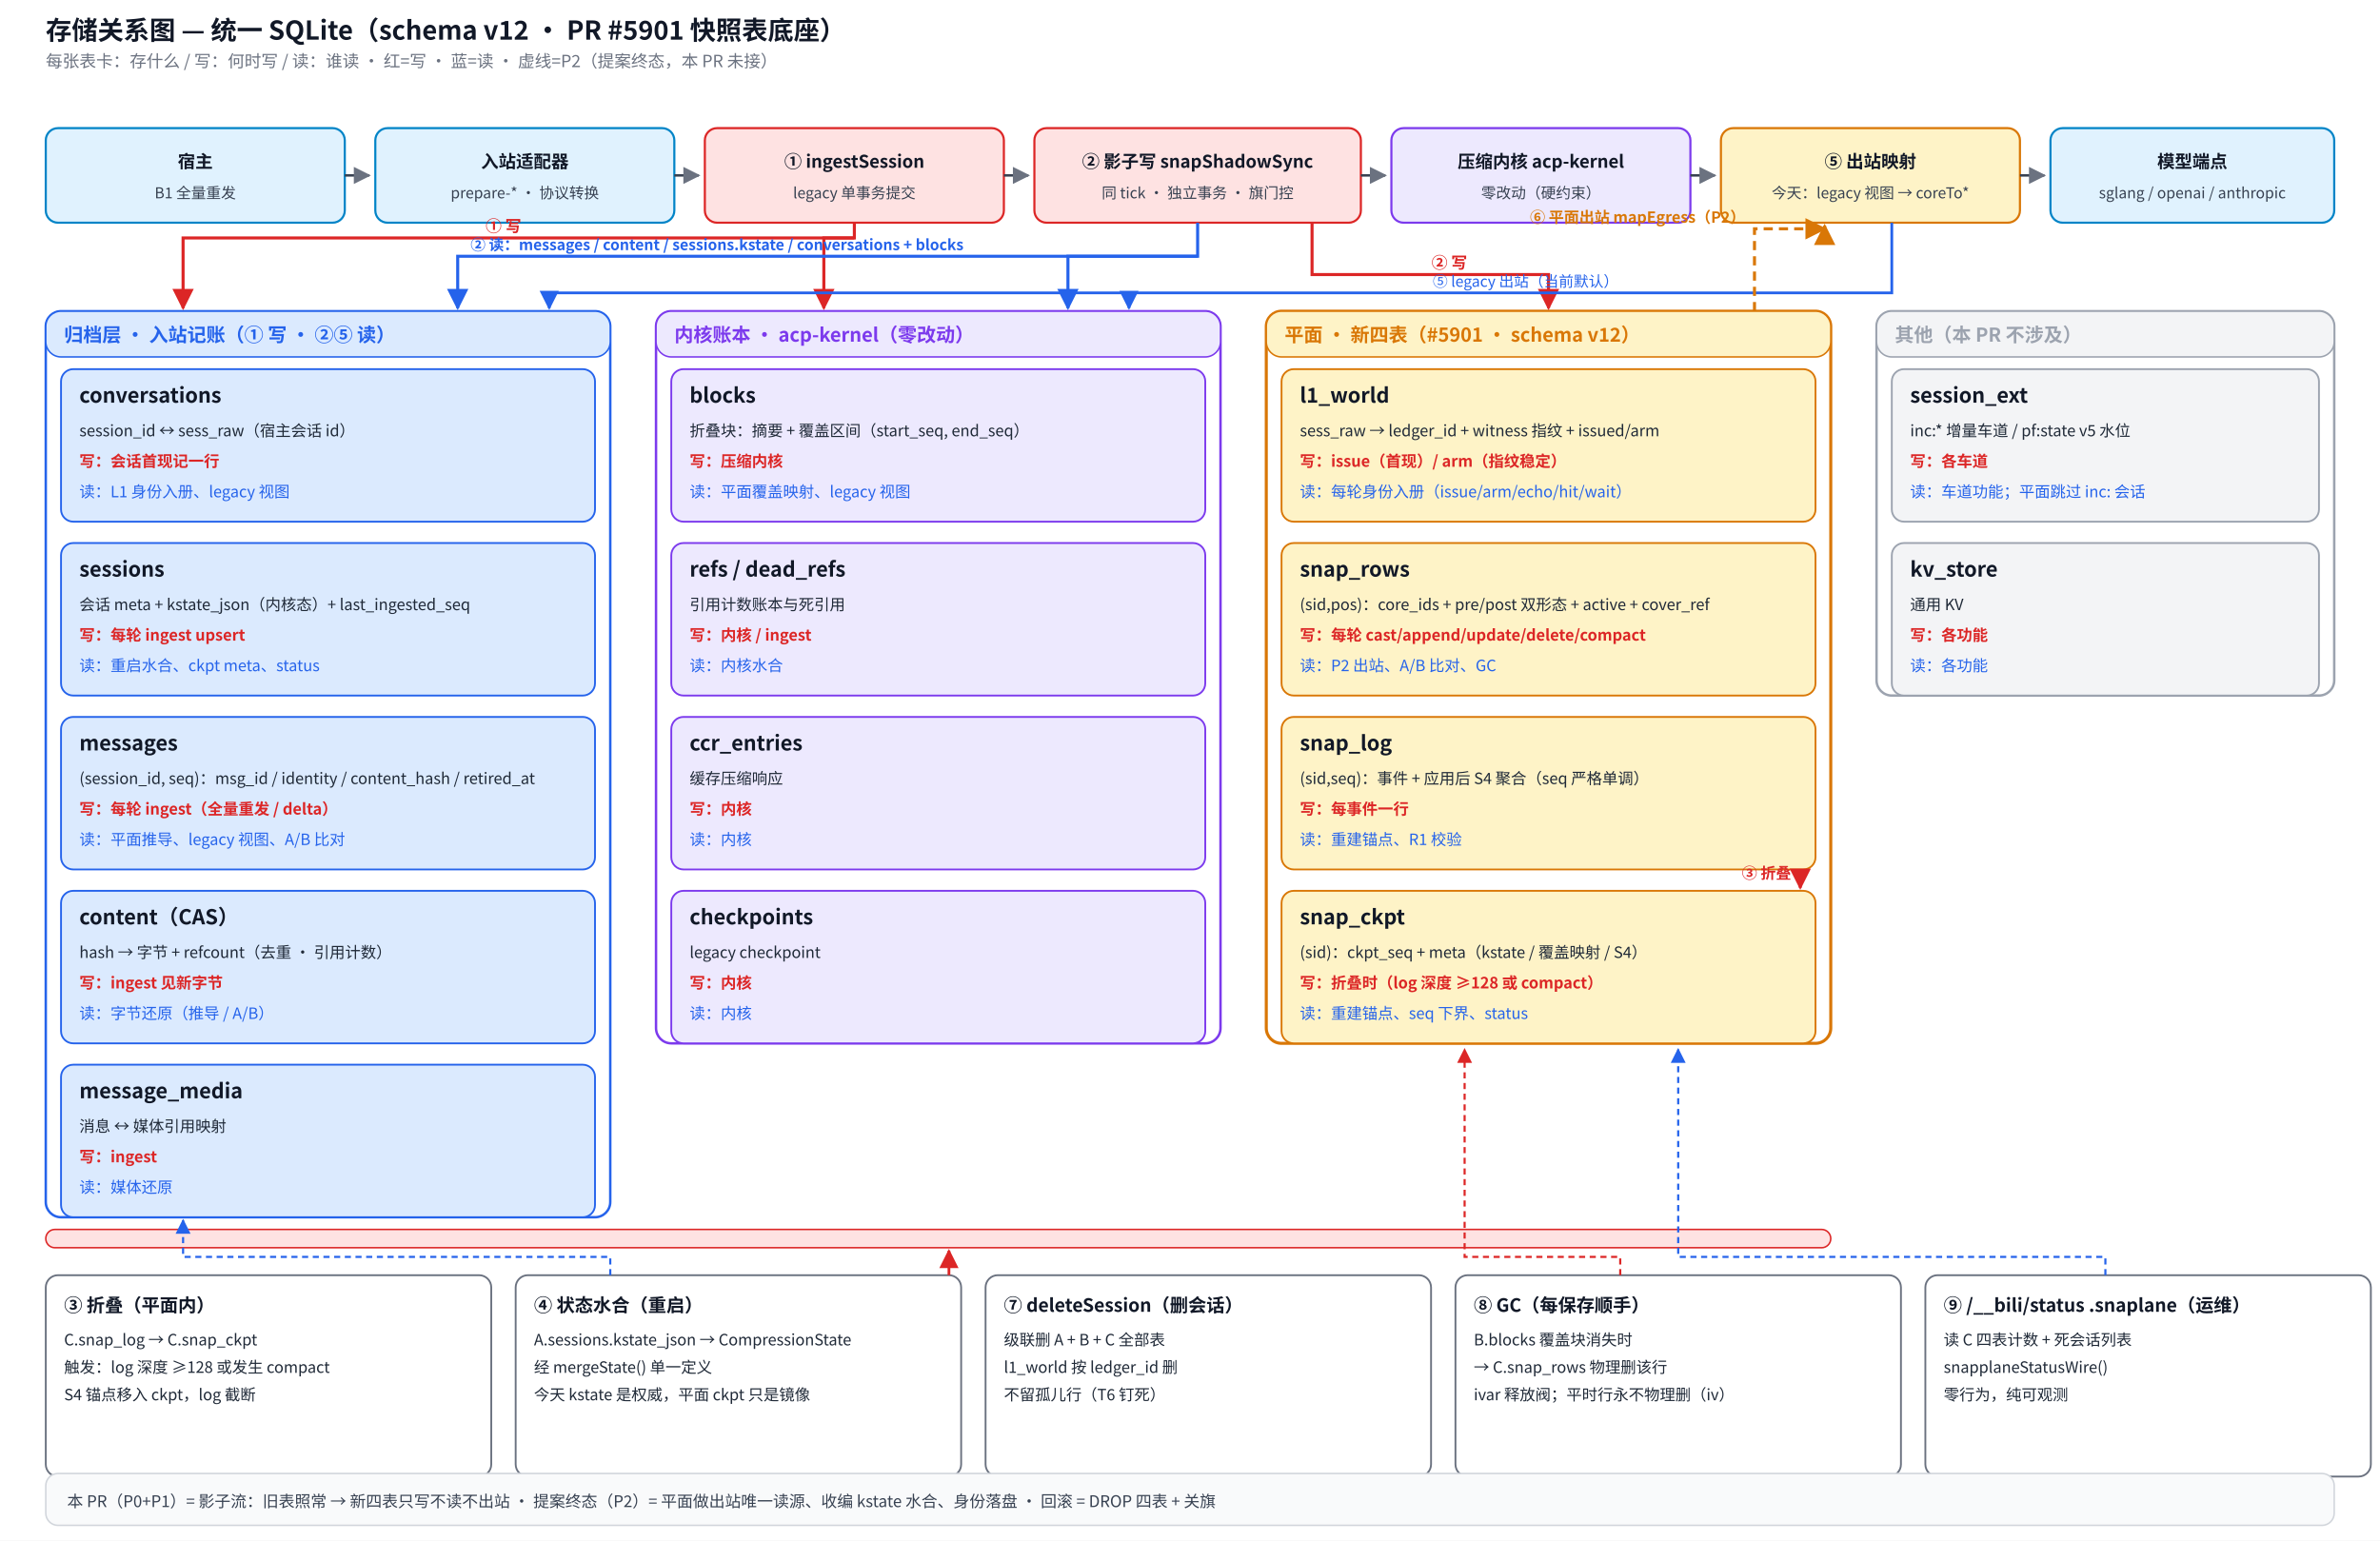
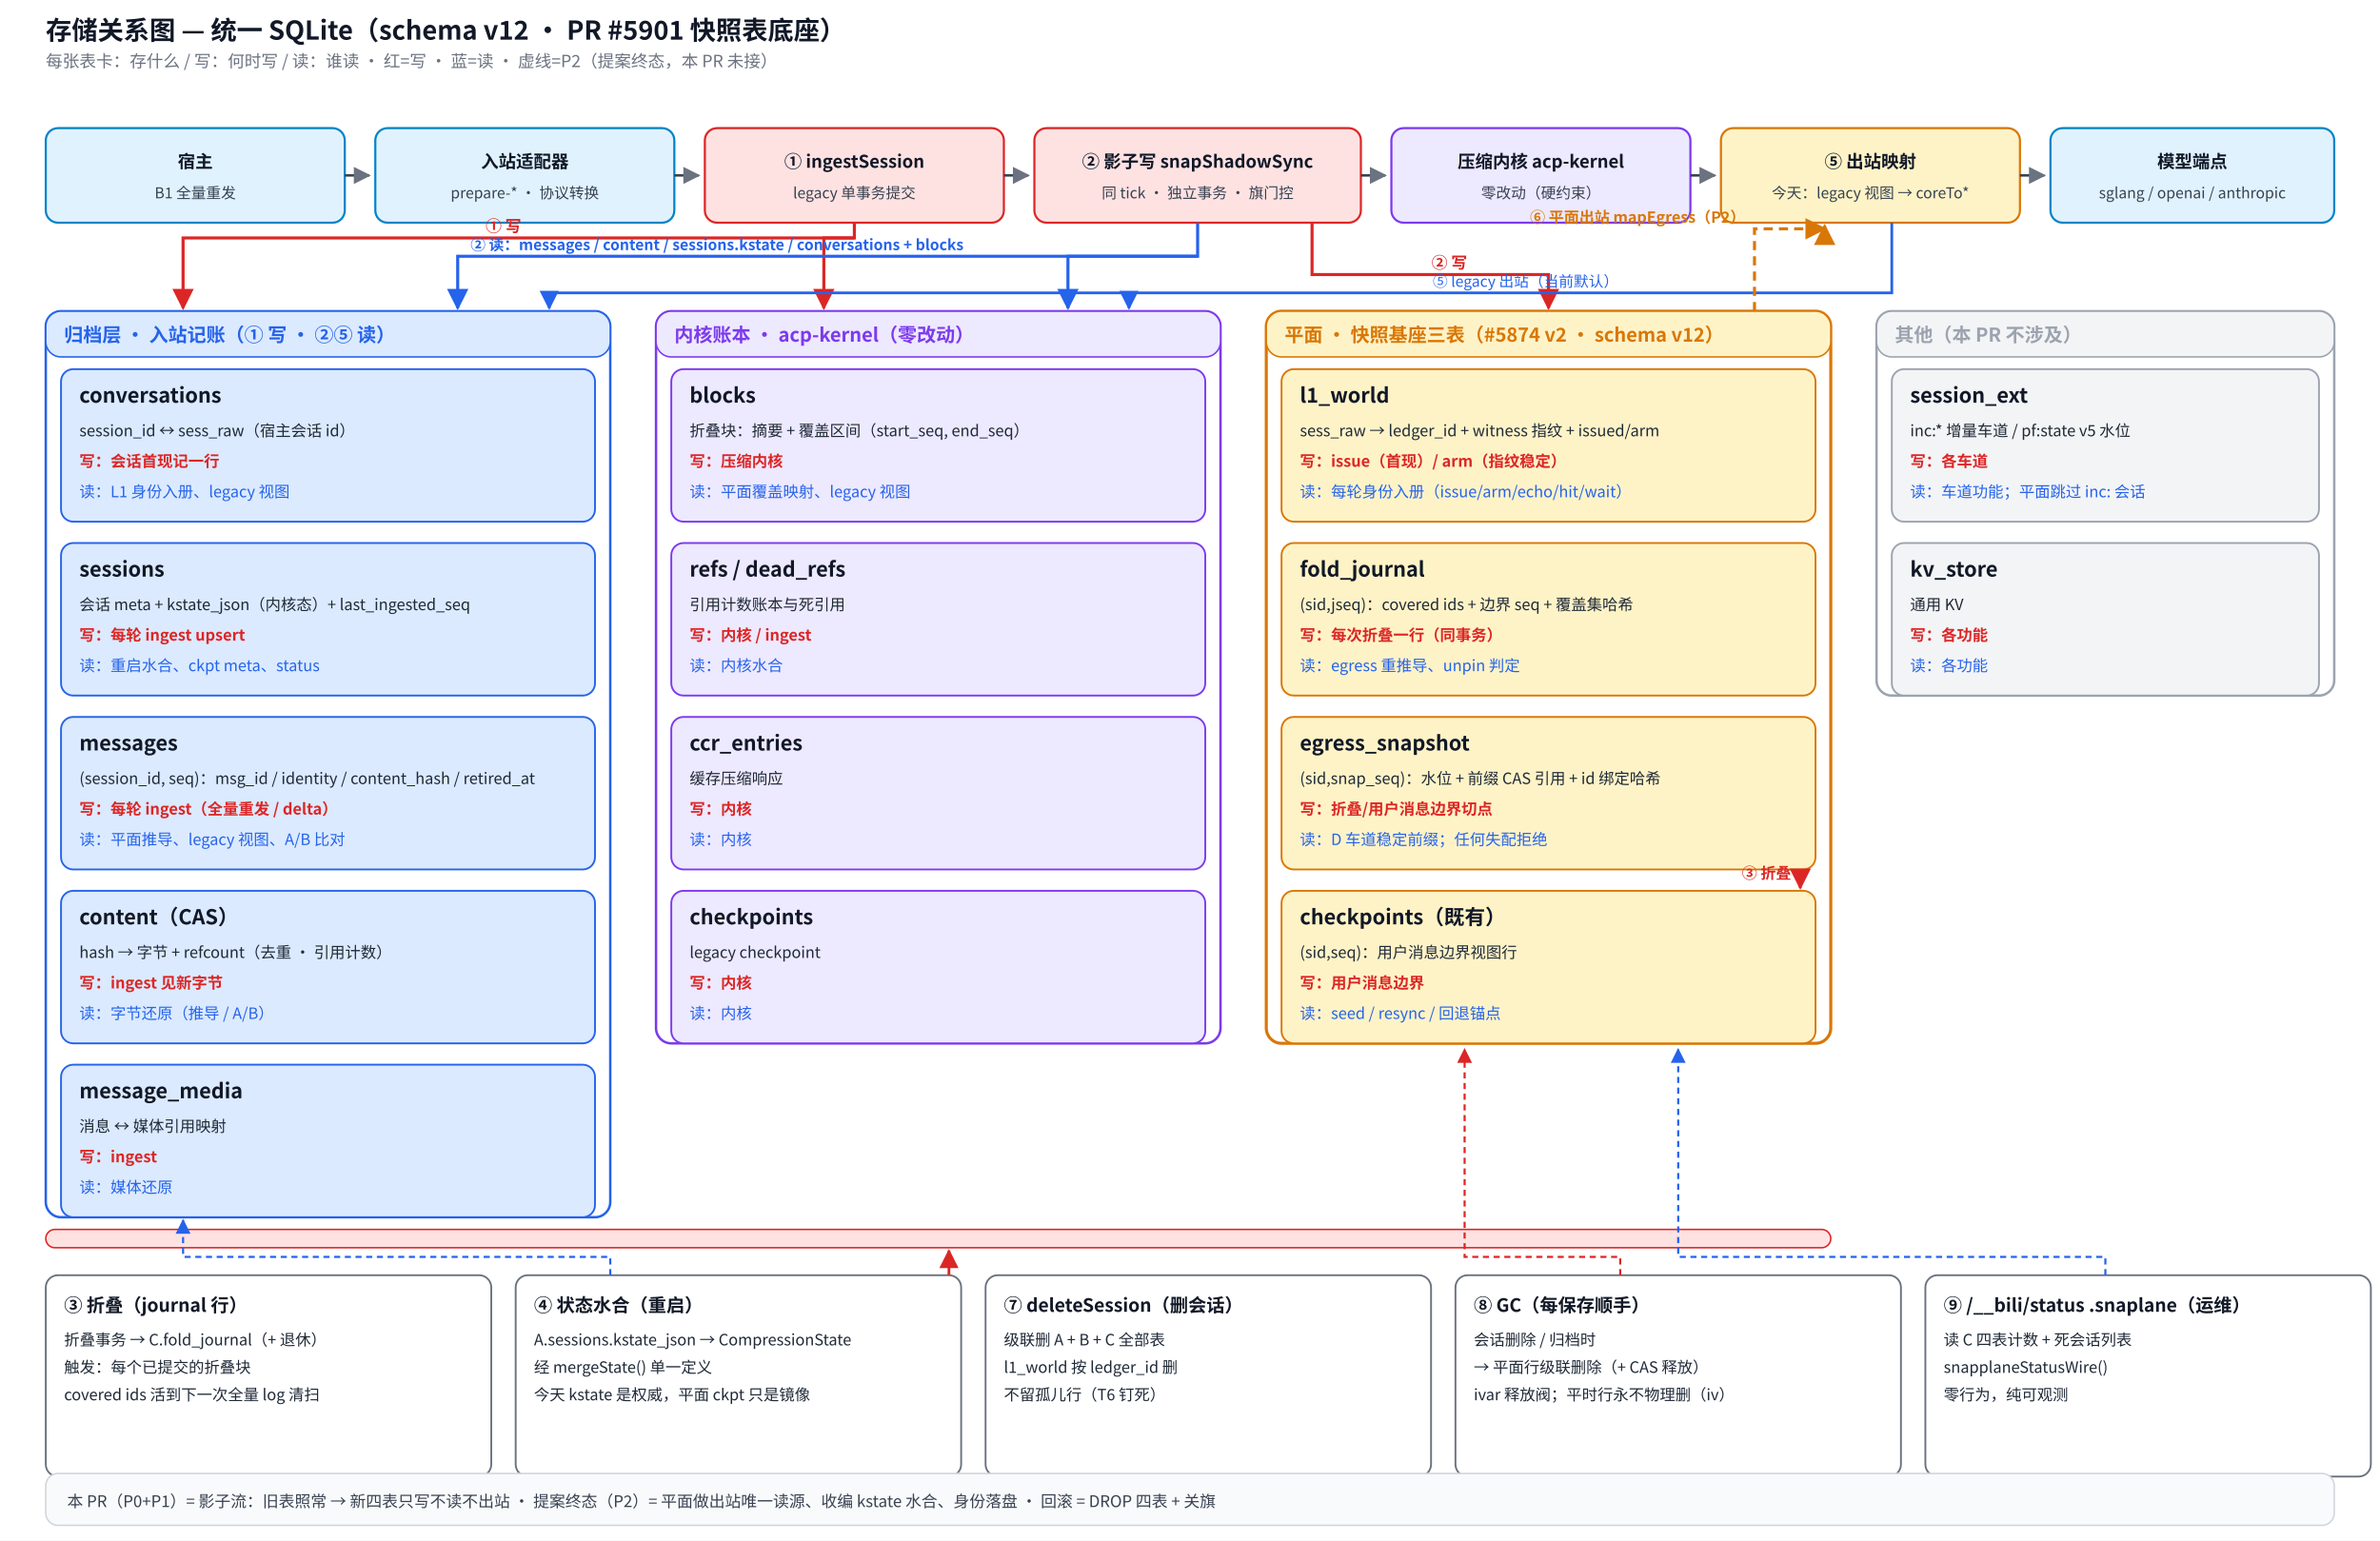
<svg xmlns="http://www.w3.org/2000/svg" width="1560" height="1010" viewBox="0 0 1560 1010">
  <rect x="0" y="0" width="1560" height="1010" fill="#ffffff" />
  <marker id="m-red" viewBox="0 0 10 10" refX="9" refY="5" markerWidth="7" markerHeight="7" orient="auto-start-reverse">
    <path d="M 0 0 L 10 5 L 0 10 z" fill="#dc2626" />
  </marker>
  <marker id="m-blue" viewBox="0 0 10 10" refX="9" refY="5" markerWidth="7" markerHeight="7" orient="auto-start-reverse">
    <path d="M 0 0 L 10 5 L 0 10 z" fill="#2563eb" />
  </marker>
  <marker id="m-amber" viewBox="0 0 10 10" refX="9" refY="5" markerWidth="7" markerHeight="7" orient="auto-start-reverse">
    <path d="M 0 0 L 10 5 L 0 10 z" fill="#d97706" />
  </marker>
  <marker id="m-gray" viewBox="0 0 10 10" refX="9" refY="5" markerWidth="7" markerHeight="7" orient="auto-start-reverse">
    <path d="M 0 0 L 10 5 L 0 10 z" fill="#6b7280" />
  </marker>
  <text x="30" y="26" font-family="'Noto Sans CJK SC','Noto Sans','PingFang SC',system-ui,sans-serif" font-size="17" fill="#111827" font-weight="bold" text-anchor="start">存储关系图 — 统一 SQLite（schema v12 · PR #5901 快照表底座）</text>
  <text x="30" y="44" font-family="'Noto Sans CJK SC','Noto Sans','PingFang SC',system-ui,sans-serif" font-size="11" fill="#6b7280" font-weight="normal" text-anchor="start">每张表卡：存什么 / 写：何时写 / 读：谁读 · 红=写 · 蓝=读 · 虚线=P2（提案终态，本 PR 未接）</text>
  <rect x="30" y="84" width="196" height="62" rx="8" fill="#e0f2fe" stroke="#0284c7" stroke-width="1.4" />
  <text x="128.0" y="110" font-family="'Noto Sans CJK SC','Noto Sans','PingFang SC',system-ui,sans-serif" font-size="11.5" fill="#111827" font-weight="bold" text-anchor="middle">宿主</text>
  <text x="128.0" y="130" font-family="'Noto Sans CJK SC','Noto Sans','PingFang SC',system-ui,sans-serif" font-size="9.8" fill="#374151" font-weight="normal" text-anchor="middle">B1 全量重发</text>
  <rect x="246" y="84" width="196" height="62" rx="8" fill="#e0f2fe" stroke="#0284c7" stroke-width="1.4" />
  <text x="344.0" y="110" font-family="'Noto Sans CJK SC','Noto Sans','PingFang SC',system-ui,sans-serif" font-size="11.5" fill="#111827" font-weight="bold" text-anchor="middle">入站适配器</text>
  <text x="344.0" y="130" font-family="'Noto Sans CJK SC','Noto Sans','PingFang SC',system-ui,sans-serif" font-size="9.8" fill="#374151" font-weight="normal" text-anchor="middle">prepare-* · 协议转换</text>
  <rect x="462" y="84" width="196" height="62" rx="8" fill="#fee2e2" stroke="#dc2626" stroke-width="1.4" />
  <text x="560.0" y="110" font-family="'Noto Sans CJK SC','Noto Sans','PingFang SC',system-ui,sans-serif" font-size="11.5" fill="#111827" font-weight="bold" text-anchor="middle">① ingestSession</text>
  <text x="560.0" y="130" font-family="'Noto Sans CJK SC','Noto Sans','PingFang SC',system-ui,sans-serif" font-size="9.8" fill="#374151" font-weight="normal" text-anchor="middle">legacy 单事务提交</text>
  <rect x="678" y="84" width="214" height="62" rx="8" fill="#fee2e2" stroke="#dc2626" stroke-width="1.4" />
  <text x="785.0" y="110" font-family="'Noto Sans CJK SC','Noto Sans','PingFang SC',system-ui,sans-serif" font-size="11.5" fill="#111827" font-weight="bold" text-anchor="middle">② 影子写 snapShadowSync</text>
  <text x="785.0" y="130" font-family="'Noto Sans CJK SC','Noto Sans','PingFang SC',system-ui,sans-serif" font-size="9.8" fill="#374151" font-weight="normal" text-anchor="middle">同 tick · 独立事务 · 旗门控</text>
  <rect x="912" y="84" width="196" height="62" rx="8" fill="#ede9fe" stroke="#7c3aed" stroke-width="1.4" />
  <text x="1010.0" y="110" font-family="'Noto Sans CJK SC','Noto Sans','PingFang SC',system-ui,sans-serif" font-size="11.5" fill="#111827" font-weight="bold" text-anchor="middle">压缩内核 acp-kernel</text>
  <text x="1010.0" y="130" font-family="'Noto Sans CJK SC','Noto Sans','PingFang SC',system-ui,sans-serif" font-size="9.8" fill="#374151" font-weight="normal" text-anchor="middle">零改动（硬约束）</text>
  <rect x="1128" y="84" width="196" height="62" rx="8" fill="#fef3c7" stroke="#d97706" stroke-width="1.4" />
  <text x="1226.0" y="110" font-family="'Noto Sans CJK SC','Noto Sans','PingFang SC',system-ui,sans-serif" font-size="11.5" fill="#111827" font-weight="bold" text-anchor="middle">⑤ 出站映射</text>
  <text x="1226.0" y="130" font-family="'Noto Sans CJK SC','Noto Sans','PingFang SC',system-ui,sans-serif" font-size="9.8" fill="#374151" font-weight="normal" text-anchor="middle">今天：legacy 视图 → coreTo*</text>
  <rect x="1344" y="84" width="186" height="62" rx="8" fill="#e0f2fe" stroke="#0284c7" stroke-width="1.4" />
  <text x="1437.0" y="110" font-family="'Noto Sans CJK SC','Noto Sans','PingFang SC',system-ui,sans-serif" font-size="11.5" fill="#111827" font-weight="bold" text-anchor="middle">模型端点</text>
  <text x="1437.0" y="130" font-family="'Noto Sans CJK SC','Noto Sans','PingFang SC',system-ui,sans-serif" font-size="9.8" fill="#374151" font-weight="normal" text-anchor="middle">sglang / openai / anthropic</text>
  <path d="M 226 115.0 H 242" fill="none" stroke="#374151" stroke-width="1.6" marker-end="url(#m-gray)" />
  <path d="M 442 115.0 H 458" fill="none" stroke="#374151" stroke-width="1.6" marker-end="url(#m-gray)" />
  <path d="M 658 115.0 H 674" fill="none" stroke="#374151" stroke-width="1.6" marker-end="url(#m-gray)" />
  <path d="M 892 115.0 H 908" fill="none" stroke="#374151" stroke-width="1.6" marker-end="url(#m-gray)" />
  <path d="M 1108 115.0 H 1124" fill="none" stroke="#374151" stroke-width="1.6" marker-end="url(#m-gray)" />
  <path d="M 1324 115.0 H 1340" fill="none" stroke="#374151" stroke-width="1.6" marker-end="url(#m-gray)" />
  <rect x="30" y="204" width="370" height="594" rx="10" fill="none" stroke="#2563eb" stroke-width="1.6" />
  <rect x="30" y="204" width="370" height="30" rx="10" fill="#dbeafe" stroke="#2563eb" stroke-width="1" />
  <text x="42" y="224" font-family="'Noto Sans CJK SC','Noto Sans','PingFang SC',system-ui,sans-serif" font-size="12.5" fill="#2563eb" font-weight="bold" text-anchor="start">归档层 · 入站记账（① 写 · ②⑤ 读）</text>
  <rect x="40" y="242" width="350" height="100" rx="8" fill="#dbeafe" stroke="#2563eb" stroke-width="1.2" />
  <text x="52" y="264" font-family="'Noto Sans CJK SC','Noto Sans','PingFang SC',system-ui,sans-serif" font-size="13.5" fill="#111827" font-weight="bold" text-anchor="start">conversations</text>
  <text x="52" y="286" font-family="'Noto Sans CJK SC','Noto Sans','PingFang SC',system-ui,sans-serif" font-size="10.2" fill="#1f2937" font-weight="normal" text-anchor="start">session_id ↔ sess_raw（宿主会话 id）</text>
  <text x="52" y="306" font-family="'Noto Sans CJK SC','Noto Sans','PingFang SC',system-ui,sans-serif" font-size="10.2" fill="#dc2626" font-weight="bold" text-anchor="start">写：会话首现记一行</text>
  <text x="52" y="326" font-family="'Noto Sans CJK SC','Noto Sans','PingFang SC',system-ui,sans-serif" font-size="10.2" fill="#2563eb" font-weight="normal" text-anchor="start">读：L1 身份入册、legacy 视图</text>
  <rect x="40" y="356" width="350" height="100" rx="8" fill="#dbeafe" stroke="#2563eb" stroke-width="1.2" />
  <text x="52" y="378" font-family="'Noto Sans CJK SC','Noto Sans','PingFang SC',system-ui,sans-serif" font-size="13.5" fill="#111827" font-weight="bold" text-anchor="start">sessions</text>
  <text x="52" y="400" font-family="'Noto Sans CJK SC','Noto Sans','PingFang SC',system-ui,sans-serif" font-size="10.2" fill="#1f2937" font-weight="normal" text-anchor="start">会话 meta + kstate_json（内核态）+ last_ingested_seq</text>
  <text x="52" y="420" font-family="'Noto Sans CJK SC','Noto Sans','PingFang SC',system-ui,sans-serif" font-size="10.2" fill="#dc2626" font-weight="bold" text-anchor="start">写：每轮 ingest upsert</text>
  <text x="52" y="440" font-family="'Noto Sans CJK SC','Noto Sans','PingFang SC',system-ui,sans-serif" font-size="10.2" fill="#2563eb" font-weight="normal" text-anchor="start">读：重启水合、ckpt meta、status</text>
  <rect x="40" y="470" width="350" height="100" rx="8" fill="#dbeafe" stroke="#2563eb" stroke-width="1.2" />
  <text x="52" y="492" font-family="'Noto Sans CJK SC','Noto Sans','PingFang SC',system-ui,sans-serif" font-size="13.5" fill="#111827" font-weight="bold" text-anchor="start">messages</text>
  <text x="52" y="514" font-family="'Noto Sans CJK SC','Noto Sans','PingFang SC',system-ui,sans-serif" font-size="10.2" fill="#1f2937" font-weight="normal" text-anchor="start">(session_id, seq)：msg_id / identity / content_hash / retired_at</text>
  <text x="52" y="534" font-family="'Noto Sans CJK SC','Noto Sans','PingFang SC',system-ui,sans-serif" font-size="10.2" fill="#dc2626" font-weight="bold" text-anchor="start">写：每轮 ingest（全量重发 / delta）</text>
  <text x="52" y="554" font-family="'Noto Sans CJK SC','Noto Sans','PingFang SC',system-ui,sans-serif" font-size="10.2" fill="#2563eb" font-weight="normal" text-anchor="start">读：平面推导、legacy 视图、A/B 比对</text>
  <rect x="40" y="584" width="350" height="100" rx="8" fill="#dbeafe" stroke="#2563eb" stroke-width="1.2" />
  <text x="52" y="606" font-family="'Noto Sans CJK SC','Noto Sans','PingFang SC',system-ui,sans-serif" font-size="13.5" fill="#111827" font-weight="bold" text-anchor="start">content（CAS）</text>
  <text x="52" y="628" font-family="'Noto Sans CJK SC','Noto Sans','PingFang SC',system-ui,sans-serif" font-size="10.2" fill="#1f2937" font-weight="normal" text-anchor="start">hash → 字节 + refcount（去重 · 引用计数）</text>
  <text x="52" y="648" font-family="'Noto Sans CJK SC','Noto Sans','PingFang SC',system-ui,sans-serif" font-size="10.2" fill="#dc2626" font-weight="bold" text-anchor="start">写：ingest 见新字节</text>
  <text x="52" y="668" font-family="'Noto Sans CJK SC','Noto Sans','PingFang SC',system-ui,sans-serif" font-size="10.2" fill="#2563eb" font-weight="normal" text-anchor="start">读：字节还原（推导 / A/B）</text>
  <rect x="40" y="698" width="350" height="100" rx="8" fill="#dbeafe" stroke="#2563eb" stroke-width="1.2" />
  <text x="52" y="720" font-family="'Noto Sans CJK SC','Noto Sans','PingFang SC',system-ui,sans-serif" font-size="13.5" fill="#111827" font-weight="bold" text-anchor="start">message_media</text>
  <text x="52" y="742" font-family="'Noto Sans CJK SC','Noto Sans','PingFang SC',system-ui,sans-serif" font-size="10.2" fill="#1f2937" font-weight="normal" text-anchor="start">消息 ↔ 媒体引用映射</text>
  <text x="52" y="762" font-family="'Noto Sans CJK SC','Noto Sans','PingFang SC',system-ui,sans-serif" font-size="10.2" fill="#dc2626" font-weight="bold" text-anchor="start">写：ingest</text>
  <text x="52" y="782" font-family="'Noto Sans CJK SC','Noto Sans','PingFang SC',system-ui,sans-serif" font-size="10.2" fill="#2563eb" font-weight="normal" text-anchor="start">读：媒体还原</text>
  <rect x="430" y="204" width="370" height="480" rx="10" fill="none" stroke="#7c3aed" stroke-width="1.6" />
  <rect x="430" y="204" width="370" height="30" rx="10" fill="#ede9fe" stroke="#7c3aed" stroke-width="1" />
  <text x="442" y="224" font-family="'Noto Sans CJK SC','Noto Sans','PingFang SC',system-ui,sans-serif" font-size="12.5" fill="#7c3aed" font-weight="bold" text-anchor="start">内核账本 · acp-kernel（零改动）</text>
  <rect x="440" y="242" width="350" height="100" rx="8" fill="#ede9fe" stroke="#7c3aed" stroke-width="1.2" />
  <text x="452" y="264" font-family="'Noto Sans CJK SC','Noto Sans','PingFang SC',system-ui,sans-serif" font-size="13.5" fill="#111827" font-weight="bold" text-anchor="start">blocks</text>
  <text x="452" y="286" font-family="'Noto Sans CJK SC','Noto Sans','PingFang SC',system-ui,sans-serif" font-size="10.2" fill="#1f2937" font-weight="normal" text-anchor="start">折叠块：摘要 + 覆盖区间（start_seq, end_seq）</text>
  <text x="452" y="306" font-family="'Noto Sans CJK SC','Noto Sans','PingFang SC',system-ui,sans-serif" font-size="10.2" fill="#dc2626" font-weight="bold" text-anchor="start">写：压缩内核</text>
  <text x="452" y="326" font-family="'Noto Sans CJK SC','Noto Sans','PingFang SC',system-ui,sans-serif" font-size="10.2" fill="#2563eb" font-weight="normal" text-anchor="start">读：平面覆盖映射、legacy 视图</text>
  <rect x="440" y="356" width="350" height="100" rx="8" fill="#ede9fe" stroke="#7c3aed" stroke-width="1.2" />
  <text x="452" y="378" font-family="'Noto Sans CJK SC','Noto Sans','PingFang SC',system-ui,sans-serif" font-size="13.5" fill="#111827" font-weight="bold" text-anchor="start">refs / dead_refs</text>
  <text x="452" y="400" font-family="'Noto Sans CJK SC','Noto Sans','PingFang SC',system-ui,sans-serif" font-size="10.2" fill="#1f2937" font-weight="normal" text-anchor="start">引用计数账本与死引用</text>
  <text x="452" y="420" font-family="'Noto Sans CJK SC','Noto Sans','PingFang SC',system-ui,sans-serif" font-size="10.2" fill="#dc2626" font-weight="bold" text-anchor="start">写：内核 / ingest</text>
  <text x="452" y="440" font-family="'Noto Sans CJK SC','Noto Sans','PingFang SC',system-ui,sans-serif" font-size="10.2" fill="#2563eb" font-weight="normal" text-anchor="start">读：内核水合</text>
  <rect x="440" y="470" width="350" height="100" rx="8" fill="#ede9fe" stroke="#7c3aed" stroke-width="1.2" />
  <text x="452" y="492" font-family="'Noto Sans CJK SC','Noto Sans','PingFang SC',system-ui,sans-serif" font-size="13.5" fill="#111827" font-weight="bold" text-anchor="start">ccr_entries</text>
  <text x="452" y="514" font-family="'Noto Sans CJK SC','Noto Sans','PingFang SC',system-ui,sans-serif" font-size="10.2" fill="#1f2937" font-weight="normal" text-anchor="start">缓存压缩响应</text>
  <text x="452" y="534" font-family="'Noto Sans CJK SC','Noto Sans','PingFang SC',system-ui,sans-serif" font-size="10.2" fill="#dc2626" font-weight="bold" text-anchor="start">写：内核</text>
  <text x="452" y="554" font-family="'Noto Sans CJK SC','Noto Sans','PingFang SC',system-ui,sans-serif" font-size="10.2" fill="#2563eb" font-weight="normal" text-anchor="start">读：内核</text>
  <rect x="440" y="584" width="350" height="100" rx="8" fill="#ede9fe" stroke="#7c3aed" stroke-width="1.2" />
  <text x="452" y="606" font-family="'Noto Sans CJK SC','Noto Sans','PingFang SC',system-ui,sans-serif" font-size="13.5" fill="#111827" font-weight="bold" text-anchor="start">checkpoints</text>
  <text x="452" y="628" font-family="'Noto Sans CJK SC','Noto Sans','PingFang SC',system-ui,sans-serif" font-size="10.2" fill="#1f2937" font-weight="normal" text-anchor="start">legacy checkpoint</text>
  <text x="452" y="648" font-family="'Noto Sans CJK SC','Noto Sans','PingFang SC',system-ui,sans-serif" font-size="10.2" fill="#dc2626" font-weight="bold" text-anchor="start">写：内核</text>
  <text x="452" y="668" font-family="'Noto Sans CJK SC','Noto Sans','PingFang SC',system-ui,sans-serif" font-size="10.2" fill="#2563eb" font-weight="normal" text-anchor="start">读：内核</text>
  <rect x="830" y="204" width="370" height="480" rx="10" fill="none" stroke="#d97706" stroke-width="2" />
  <rect x="830" y="204" width="370" height="30" rx="10" fill="#fef3c7" stroke="#d97706" stroke-width="1" />
-   <text x="842" y="224" font-family="'Noto Sans CJK SC','Noto Sans','PingFang SC',system-ui,sans-serif" font-size="12.5" fill="#d97706" font-weight="bold" text-anchor="start">平面 · 新四表（#5901 · schema v12）</text>
+   <text x="842" y="224" font-family="'Noto Sans CJK SC','Noto Sans','PingFang SC',system-ui,sans-serif" font-size="12.5" fill="#d97706" font-weight="bold" text-anchor="start">平面 · 快照基座三表（#5874 v2 · schema v12）</text>
  <rect x="840" y="242" width="350" height="100" rx="8" fill="#fef3c7" stroke="#d97706" stroke-width="1.2" />
  <text x="852" y="264" font-family="'Noto Sans CJK SC','Noto Sans','PingFang SC',system-ui,sans-serif" font-size="13.5" fill="#111827" font-weight="bold" text-anchor="start">l1_world</text>
  <text x="852" y="286" font-family="'Noto Sans CJK SC','Noto Sans','PingFang SC',system-ui,sans-serif" font-size="10.2" fill="#1f2937" font-weight="normal" text-anchor="start">sess_raw → ledger_id + witness 指纹 + issued/arm</text>
  <text x="852" y="306" font-family="'Noto Sans CJK SC','Noto Sans','PingFang SC',system-ui,sans-serif" font-size="10.2" fill="#dc2626" font-weight="bold" text-anchor="start">写：issue（首现）/ arm（指纹稳定）</text>
  <text x="852" y="326" font-family="'Noto Sans CJK SC','Noto Sans','PingFang SC',system-ui,sans-serif" font-size="10.2" fill="#2563eb" font-weight="normal" text-anchor="start">读：每轮身份入册（issue/arm/echo/hit/wait）</text>
  <rect x="840" y="356" width="350" height="100" rx="8" fill="#fef3c7" stroke="#d97706" stroke-width="1.2" />
-   <text x="852" y="378" font-family="'Noto Sans CJK SC','Noto Sans','PingFang SC',system-ui,sans-serif" font-size="13.5" fill="#111827" font-weight="bold" text-anchor="start">snap_rows</text>
-   <text x="852" y="400" font-family="'Noto Sans CJK SC','Noto Sans','PingFang SC',system-ui,sans-serif" font-size="10.2" fill="#1f2937" font-weight="normal" text-anchor="start">(sid,pos)：core_ids + pre/post 双形态 + active + cover_ref</text>
-   <text x="852" y="420" font-family="'Noto Sans CJK SC','Noto Sans','PingFang SC',system-ui,sans-serif" font-size="10.2" fill="#dc2626" font-weight="bold" text-anchor="start">写：每轮 cast/append/update/delete/compact</text>
-   <text x="852" y="440" font-family="'Noto Sans CJK SC','Noto Sans','PingFang SC',system-ui,sans-serif" font-size="10.2" fill="#2563eb" font-weight="normal" text-anchor="start">读：P2 出站、A/B 比对、GC</text>
+   <text x="852" y="378" font-family="'Noto Sans CJK SC','Noto Sans','PingFang SC',system-ui,sans-serif" font-size="13.5" fill="#111827" font-weight="bold" text-anchor="start">fold_journal</text>
+   <text x="852" y="400" font-family="'Noto Sans CJK SC','Noto Sans','PingFang SC',system-ui,sans-serif" font-size="10.2" fill="#1f2937" font-weight="normal" text-anchor="start">(sid,jseq)：covered ids + 边界 seq + 覆盖集哈希</text>
+   <text x="852" y="420" font-family="'Noto Sans CJK SC','Noto Sans','PingFang SC',system-ui,sans-serif" font-size="10.2" fill="#dc2626" font-weight="bold" text-anchor="start">写：每次折叠一行（同事务）</text>
+   <text x="852" y="440" font-family="'Noto Sans CJK SC','Noto Sans','PingFang SC',system-ui,sans-serif" font-size="10.2" fill="#2563eb" font-weight="normal" text-anchor="start">读：egress 重推导、unpin 判定</text>
  <rect x="840" y="470" width="350" height="100" rx="8" fill="#fef3c7" stroke="#d97706" stroke-width="1.2" />
-   <text x="852" y="492" font-family="'Noto Sans CJK SC','Noto Sans','PingFang SC',system-ui,sans-serif" font-size="13.5" fill="#111827" font-weight="bold" text-anchor="start">snap_log</text>
-   <text x="852" y="514" font-family="'Noto Sans CJK SC','Noto Sans','PingFang SC',system-ui,sans-serif" font-size="10.2" fill="#1f2937" font-weight="normal" text-anchor="start">(sid,seq)：事件 + 应用后 S4 聚合（seq 严格单调）</text>
-   <text x="852" y="534" font-family="'Noto Sans CJK SC','Noto Sans','PingFang SC',system-ui,sans-serif" font-size="10.2" fill="#dc2626" font-weight="bold" text-anchor="start">写：每事件一行</text>
-   <text x="852" y="554" font-family="'Noto Sans CJK SC','Noto Sans','PingFang SC',system-ui,sans-serif" font-size="10.2" fill="#2563eb" font-weight="normal" text-anchor="start">读：重建锚点、R1 校验</text>
+   <text x="852" y="492" font-family="'Noto Sans CJK SC','Noto Sans','PingFang SC',system-ui,sans-serif" font-size="13.5" fill="#111827" font-weight="bold" text-anchor="start">egress_snapshot</text>
+   <text x="852" y="514" font-family="'Noto Sans CJK SC','Noto Sans','PingFang SC',system-ui,sans-serif" font-size="10.2" fill="#1f2937" font-weight="normal" text-anchor="start">(sid,snap_seq)：水位 + 前缀 CAS 引用 + id 绑定哈希</text>
+   <text x="852" y="534" font-family="'Noto Sans CJK SC','Noto Sans','PingFang SC',system-ui,sans-serif" font-size="10.2" fill="#dc2626" font-weight="bold" text-anchor="start">写：折叠/用户消息边界切点</text>
+   <text x="852" y="554" font-family="'Noto Sans CJK SC','Noto Sans','PingFang SC',system-ui,sans-serif" font-size="10.2" fill="#2563eb" font-weight="normal" text-anchor="start">读：D 车道稳定前缀；任何失配拒绝</text>
  <rect x="840" y="584" width="350" height="100" rx="8" fill="#fef3c7" stroke="#d97706" stroke-width="1.2" />
-   <text x="852" y="606" font-family="'Noto Sans CJK SC','Noto Sans','PingFang SC',system-ui,sans-serif" font-size="13.5" fill="#111827" font-weight="bold" text-anchor="start">snap_ckpt</text>
-   <text x="852" y="628" font-family="'Noto Sans CJK SC','Noto Sans','PingFang SC',system-ui,sans-serif" font-size="10.2" fill="#1f2937" font-weight="normal" text-anchor="start">(sid)：ckpt_seq + meta（kstate / 覆盖映射 / S4）</text>
-   <text x="852" y="648" font-family="'Noto Sans CJK SC','Noto Sans','PingFang SC',system-ui,sans-serif" font-size="10.2" fill="#dc2626" font-weight="bold" text-anchor="start">写：折叠时（log 深度 ≥128 或 compact）</text>
-   <text x="852" y="668" font-family="'Noto Sans CJK SC','Noto Sans','PingFang SC',system-ui,sans-serif" font-size="10.2" fill="#2563eb" font-weight="normal" text-anchor="start">读：重建锚点、seq 下界、status</text>
+   <text x="852" y="606" font-family="'Noto Sans CJK SC','Noto Sans','PingFang SC',system-ui,sans-serif" font-size="13.5" fill="#111827" font-weight="bold" text-anchor="start">checkpoints（既有）</text>
+   <text x="852" y="628" font-family="'Noto Sans CJK SC','Noto Sans','PingFang SC',system-ui,sans-serif" font-size="10.2" fill="#1f2937" font-weight="normal" text-anchor="start">(sid,seq)：用户消息边界视图行</text>
+   <text x="852" y="648" font-family="'Noto Sans CJK SC','Noto Sans','PingFang SC',system-ui,sans-serif" font-size="10.2" fill="#dc2626" font-weight="bold" text-anchor="start">写：用户消息边界</text>
+   <text x="852" y="668" font-family="'Noto Sans CJK SC','Noto Sans','PingFang SC',system-ui,sans-serif" font-size="10.2" fill="#2563eb" font-weight="normal" text-anchor="start">读：seed / resync / 回退锚点</text>
  <rect x="1230" y="204" width="300" height="252" rx="10" fill="none" stroke="#9ca3af" stroke-width="1.6" />
  <rect x="1230" y="204" width="300" height="30" rx="10" fill="#f3f4f6" stroke="#9ca3af" stroke-width="1" />
  <text x="1242" y="224" font-family="'Noto Sans CJK SC','Noto Sans','PingFang SC',system-ui,sans-serif" font-size="12.5" fill="#9ca3af" font-weight="bold" text-anchor="start">其他（本 PR 不涉及）</text>
  <rect x="1240" y="242" width="280" height="100" rx="8" fill="#f3f4f6" stroke="#9ca3af" stroke-width="1.2" />
  <text x="1252" y="264" font-family="'Noto Sans CJK SC','Noto Sans','PingFang SC',system-ui,sans-serif" font-size="13.5" fill="#111827" font-weight="bold" text-anchor="start">session_ext</text>
  <text x="1252" y="286" font-family="'Noto Sans CJK SC','Noto Sans','PingFang SC',system-ui,sans-serif" font-size="10.2" fill="#1f2937" font-weight="normal" text-anchor="start">inc:* 增量车道 / pf:state v5 水位</text>
  <text x="1252" y="306" font-family="'Noto Sans CJK SC','Noto Sans','PingFang SC',system-ui,sans-serif" font-size="10.2" fill="#dc2626" font-weight="bold" text-anchor="start">写：各车道</text>
  <text x="1252" y="326" font-family="'Noto Sans CJK SC','Noto Sans','PingFang SC',system-ui,sans-serif" font-size="10.2" fill="#2563eb" font-weight="normal" text-anchor="start">读：车道功能；平面跳过 inc: 会话</text>
  <rect x="1240" y="356" width="280" height="100" rx="8" fill="#f3f4f6" stroke="#9ca3af" stroke-width="1.2" />
  <text x="1252" y="378" font-family="'Noto Sans CJK SC','Noto Sans','PingFang SC',system-ui,sans-serif" font-size="13.5" fill="#111827" font-weight="bold" text-anchor="start">kv_store</text>
  <text x="1252" y="400" font-family="'Noto Sans CJK SC','Noto Sans','PingFang SC',system-ui,sans-serif" font-size="10.2" fill="#1f2937" font-weight="normal" text-anchor="start">通用 KV</text>
  <text x="1252" y="420" font-family="'Noto Sans CJK SC','Noto Sans','PingFang SC',system-ui,sans-serif" font-size="10.2" fill="#dc2626" font-weight="bold" text-anchor="start">写：各功能</text>
  <text x="1252" y="440" font-family="'Noto Sans CJK SC','Noto Sans','PingFang SC',system-ui,sans-serif" font-size="10.2" fill="#2563eb" font-weight="normal" text-anchor="start">读：各功能</text>
  <path d="M 560 146 V 156 H 120 V 202" fill="none" stroke="#dc2626" stroke-width="2" marker-end="url(#m-red)" />
  <path d="M 560 156 H 540 V 202" fill="none" stroke="#dc2626" stroke-width="2" marker-end="url(#m-red)" />
  <text x="330" y="152" font-family="'Noto Sans CJK SC','Noto Sans','PingFang SC',system-ui,sans-serif" font-size="10.5" fill="#dc2626" font-weight="bold" text-anchor="middle">① 写</text>
  <path d="M 785 146 V 168 H 300 V 202" fill="none" stroke="#2563eb" stroke-width="2" marker-end="url(#m-blue)" />
  <path d="M 785 168 H 700 V 202" fill="none" stroke="#2563eb" stroke-width="2" marker-end="url(#m-blue)" />
  <text x="470" y="164" font-family="'Noto Sans CJK SC','Noto Sans','PingFang SC',system-ui,sans-serif" font-size="9.8" fill="#2563eb" font-weight="bold" text-anchor="middle">② 读：messages / content / sessions.kstate / conversations + blocks</text>
  <path d="M 860 146 V 180 H 1015 V 202" fill="none" stroke="#dc2626" stroke-width="2" marker-end="url(#m-red)" />
  <text x="950" y="176" font-family="'Noto Sans CJK SC','Noto Sans','PingFang SC',system-ui,sans-serif" font-size="10.5" fill="#dc2626" font-weight="bold" text-anchor="middle">② 写</text>
  <path d="M 1240 146 V 192 H 740 V 202" fill="none" stroke="#2563eb" stroke-width="1.8" marker-end="url(#m-blue)" />
  <path d="M 740 192 H 360 V 202" fill="none" stroke="#2563eb" stroke-width="1.8" marker-end="url(#m-blue)" />
  <text x="1000" y="188" font-family="'Noto Sans CJK SC','Noto Sans','PingFang SC',system-ui,sans-serif" font-size="9.8" fill="#2563eb" font-weight="normal" text-anchor="middle">⑤ legacy 出站（当前默认）</text>
  <path d="M 1150 204 V 150 H 1196 V 150" fill="none" stroke="#d97706" stroke-width="2" stroke-dasharray="6 4" marker-end="url(#m-amber)" />
  <path d="M 1196 150 V 148" fill="none" stroke="#d97706" stroke-width="2" stroke-dasharray="6 4" marker-end="url(#m-amber)" />
  <text x="1144" y="146" font-family="'Noto Sans CJK SC','Noto Sans','PingFang SC',system-ui,sans-serif" font-size="10" fill="#d97706" font-weight="bold" text-anchor="end">⑥ 平面出站 mapEgress（P2）</text>
  <path d="M 1180 570 V 582" fill="none" stroke="#dc2626" stroke-width="2" marker-end="url(#m-red)" />
  <text x="1174" y="576" font-family="'Noto Sans CJK SC','Noto Sans','PingFang SC',system-ui,sans-serif" font-size="10" fill="#dc2626" font-weight="bold" text-anchor="end">③ 折叠</text>
  <rect x="30" y="836" width="292" height="132" rx="8" fill="#fff" stroke="#6b7280" stroke-width="1.2" />
-   <text x="42" y="860" font-family="'Noto Sans CJK SC','Noto Sans','PingFang SC',system-ui,sans-serif" font-size="12" fill="#111827" font-weight="bold" text-anchor="start">③ 折叠（平面内）</text>
-   <text x="42" y="882" font-family="'Noto Sans CJK SC','Noto Sans','PingFang SC',system-ui,sans-serif" font-size="10.2" fill="#1f2937" font-weight="normal" text-anchor="start">C.snap_log → C.snap_ckpt</text>
-   <text x="42" y="900" font-family="'Noto Sans CJK SC','Noto Sans','PingFang SC',system-ui,sans-serif" font-size="10.2" fill="#1f2937" font-weight="normal" text-anchor="start">触发：log 深度 ≥128 或发生 compact</text>
-   <text x="42" y="918" font-family="'Noto Sans CJK SC','Noto Sans','PingFang SC',system-ui,sans-serif" font-size="10.2" fill="#1f2937" font-weight="normal" text-anchor="start">S4 锚点移入 ckpt，log 截断</text>
+   <text x="42" y="860" font-family="'Noto Sans CJK SC','Noto Sans','PingFang SC',system-ui,sans-serif" font-size="12" fill="#111827" font-weight="bold" text-anchor="start">③ 折叠（journal 行）</text>
+   <text x="42" y="882" font-family="'Noto Sans CJK SC','Noto Sans','PingFang SC',system-ui,sans-serif" font-size="10.2" fill="#1f2937" font-weight="normal" text-anchor="start">折叠事务 → C.fold_journal（+ 退休）</text>
+   <text x="42" y="900" font-family="'Noto Sans CJK SC','Noto Sans','PingFang SC',system-ui,sans-serif" font-size="10.2" fill="#1f2937" font-weight="normal" text-anchor="start">触发：每个已提交的折叠块</text>
+   <text x="42" y="918" font-family="'Noto Sans CJK SC','Noto Sans','PingFang SC',system-ui,sans-serif" font-size="10.2" fill="#1f2937" font-weight="normal" text-anchor="start">covered ids 活到下一次全量 log 清扫</text>
  <rect x="338" y="836" width="292" height="132" rx="8" fill="#fff" stroke="#6b7280" stroke-width="1.2" />
  <text x="350" y="860" font-family="'Noto Sans CJK SC','Noto Sans','PingFang SC',system-ui,sans-serif" font-size="12" fill="#111827" font-weight="bold" text-anchor="start">④ 状态水合（重启）</text>
  <text x="350" y="882" font-family="'Noto Sans CJK SC','Noto Sans','PingFang SC',system-ui,sans-serif" font-size="10.2" fill="#1f2937" font-weight="normal" text-anchor="start">A.sessions.kstate_json → CompressionState</text>
  <text x="350" y="900" font-family="'Noto Sans CJK SC','Noto Sans','PingFang SC',system-ui,sans-serif" font-size="10.2" fill="#1f2937" font-weight="normal" text-anchor="start">经 mergeState() 单一定义</text>
  <text x="350" y="918" font-family="'Noto Sans CJK SC','Noto Sans','PingFang SC',system-ui,sans-serif" font-size="10.2" fill="#1f2937" font-weight="normal" text-anchor="start">今天 kstate 是权威，平面 ckpt 只是镜像</text>
  <rect x="646" y="836" width="292" height="132" rx="8" fill="#fff" stroke="#6b7280" stroke-width="1.2" />
  <text x="658" y="860" font-family="'Noto Sans CJK SC','Noto Sans','PingFang SC',system-ui,sans-serif" font-size="12" fill="#111827" font-weight="bold" text-anchor="start">⑦ deleteSession（删会话）</text>
  <text x="658" y="882" font-family="'Noto Sans CJK SC','Noto Sans','PingFang SC',system-ui,sans-serif" font-size="10.2" fill="#1f2937" font-weight="normal" text-anchor="start">级联删 A + B + C 全部表</text>
  <text x="658" y="900" font-family="'Noto Sans CJK SC','Noto Sans','PingFang SC',system-ui,sans-serif" font-size="10.2" fill="#1f2937" font-weight="normal" text-anchor="start">l1_world 按 ledger_id 删</text>
  <text x="658" y="918" font-family="'Noto Sans CJK SC','Noto Sans','PingFang SC',system-ui,sans-serif" font-size="10.2" fill="#1f2937" font-weight="normal" text-anchor="start">不留孤儿行（T6 钉死）</text>
  <rect x="954" y="836" width="292" height="132" rx="8" fill="#fff" stroke="#6b7280" stroke-width="1.2" />
  <text x="966" y="860" font-family="'Noto Sans CJK SC','Noto Sans','PingFang SC',system-ui,sans-serif" font-size="12" fill="#111827" font-weight="bold" text-anchor="start">⑧ GC（每保存顺手）</text>
-   <text x="966" y="882" font-family="'Noto Sans CJK SC','Noto Sans','PingFang SC',system-ui,sans-serif" font-size="10.2" fill="#1f2937" font-weight="normal" text-anchor="start">B.blocks 覆盖块消失时</text>
-   <text x="966" y="900" font-family="'Noto Sans CJK SC','Noto Sans','PingFang SC',system-ui,sans-serif" font-size="10.2" fill="#1f2937" font-weight="normal" text-anchor="start">→ C.snap_rows 物理删该行</text>
+   <text x="966" y="882" font-family="'Noto Sans CJK SC','Noto Sans','PingFang SC',system-ui,sans-serif" font-size="10.2" fill="#1f2937" font-weight="normal" text-anchor="start">会话删除 / 归档时</text>
+   <text x="966" y="900" font-family="'Noto Sans CJK SC','Noto Sans','PingFang SC',system-ui,sans-serif" font-size="10.2" fill="#1f2937" font-weight="normal" text-anchor="start">→ 平面行级联删除（+ CAS 释放）</text>
  <text x="966" y="918" font-family="'Noto Sans CJK SC','Noto Sans','PingFang SC',system-ui,sans-serif" font-size="10.2" fill="#1f2937" font-weight="normal" text-anchor="start">ivar 释放阀；平时行永不物理删（iv）</text>
  <rect x="1262" y="836" width="292" height="132" rx="8" fill="#fff" stroke="#6b7280" stroke-width="1.2" />
  <text x="1274" y="860" font-family="'Noto Sans CJK SC','Noto Sans','PingFang SC',system-ui,sans-serif" font-size="12" fill="#111827" font-weight="bold" text-anchor="start">⑨ /__bili/status .snaplane（运维）</text>
  <text x="1274" y="882" font-family="'Noto Sans CJK SC','Noto Sans','PingFang SC',system-ui,sans-serif" font-size="10.2" fill="#1f2937" font-weight="normal" text-anchor="start">读 C 四表计数 + 死会话列表</text>
  <text x="1274" y="900" font-family="'Noto Sans CJK SC','Noto Sans','PingFang SC',system-ui,sans-serif" font-size="10.2" fill="#1f2937" font-weight="normal" text-anchor="start">snapplaneStatusWire()</text>
  <text x="1274" y="918" font-family="'Noto Sans CJK SC','Noto Sans','PingFang SC',system-ui,sans-serif" font-size="10.2" fill="#1f2937" font-weight="normal" text-anchor="start">零行为，纯可观测</text>
  <rect x="30" y="806" width="1170" height="12" rx="6" fill="#fee2e2" stroke="#dc2626" stroke-width="1" />
  <path d="M 622 836 V 820" fill="none" stroke="#dc2626" stroke-width="1.8" marker-end="url(#m-red)" />
  <path d="M 400 836 V 824 H 120 V 800" fill="none" stroke="#2563eb" stroke-width="1.4" stroke-dasharray="4 3" marker-end="url(#m-blue)" />
  <path d="M 1062 836 V 824 H 960 V 688" fill="none" stroke="#dc2626" stroke-width="1.4" stroke-dasharray="4 3" marker-end="url(#m-red)" />
  <path d="M 1380 836 V 824 H 1100 V 688" fill="none" stroke="#2563eb" stroke-width="1.4" stroke-dasharray="4 3" marker-end="url(#m-blue)" />
  <rect x="30" y="966" width="1500" height="34" rx="8" fill="#f9fafb" stroke="#d1d5db" stroke-width="1" />
  <text x="44" y="988" font-family="'Noto Sans CJK SC','Noto Sans','PingFang SC',system-ui,sans-serif" font-size="10.5" fill="#374151" font-weight="normal" text-anchor="start">本 PR（P0+P1）= 影子流：旧表照常 → 新四表只写不读不出站 · 提案终态（P2）= 平面做出站唯一读源、收编 kstate 水合、身份落盘 · 回滚 = DROP 四表 + 关旗</text>
</svg>
